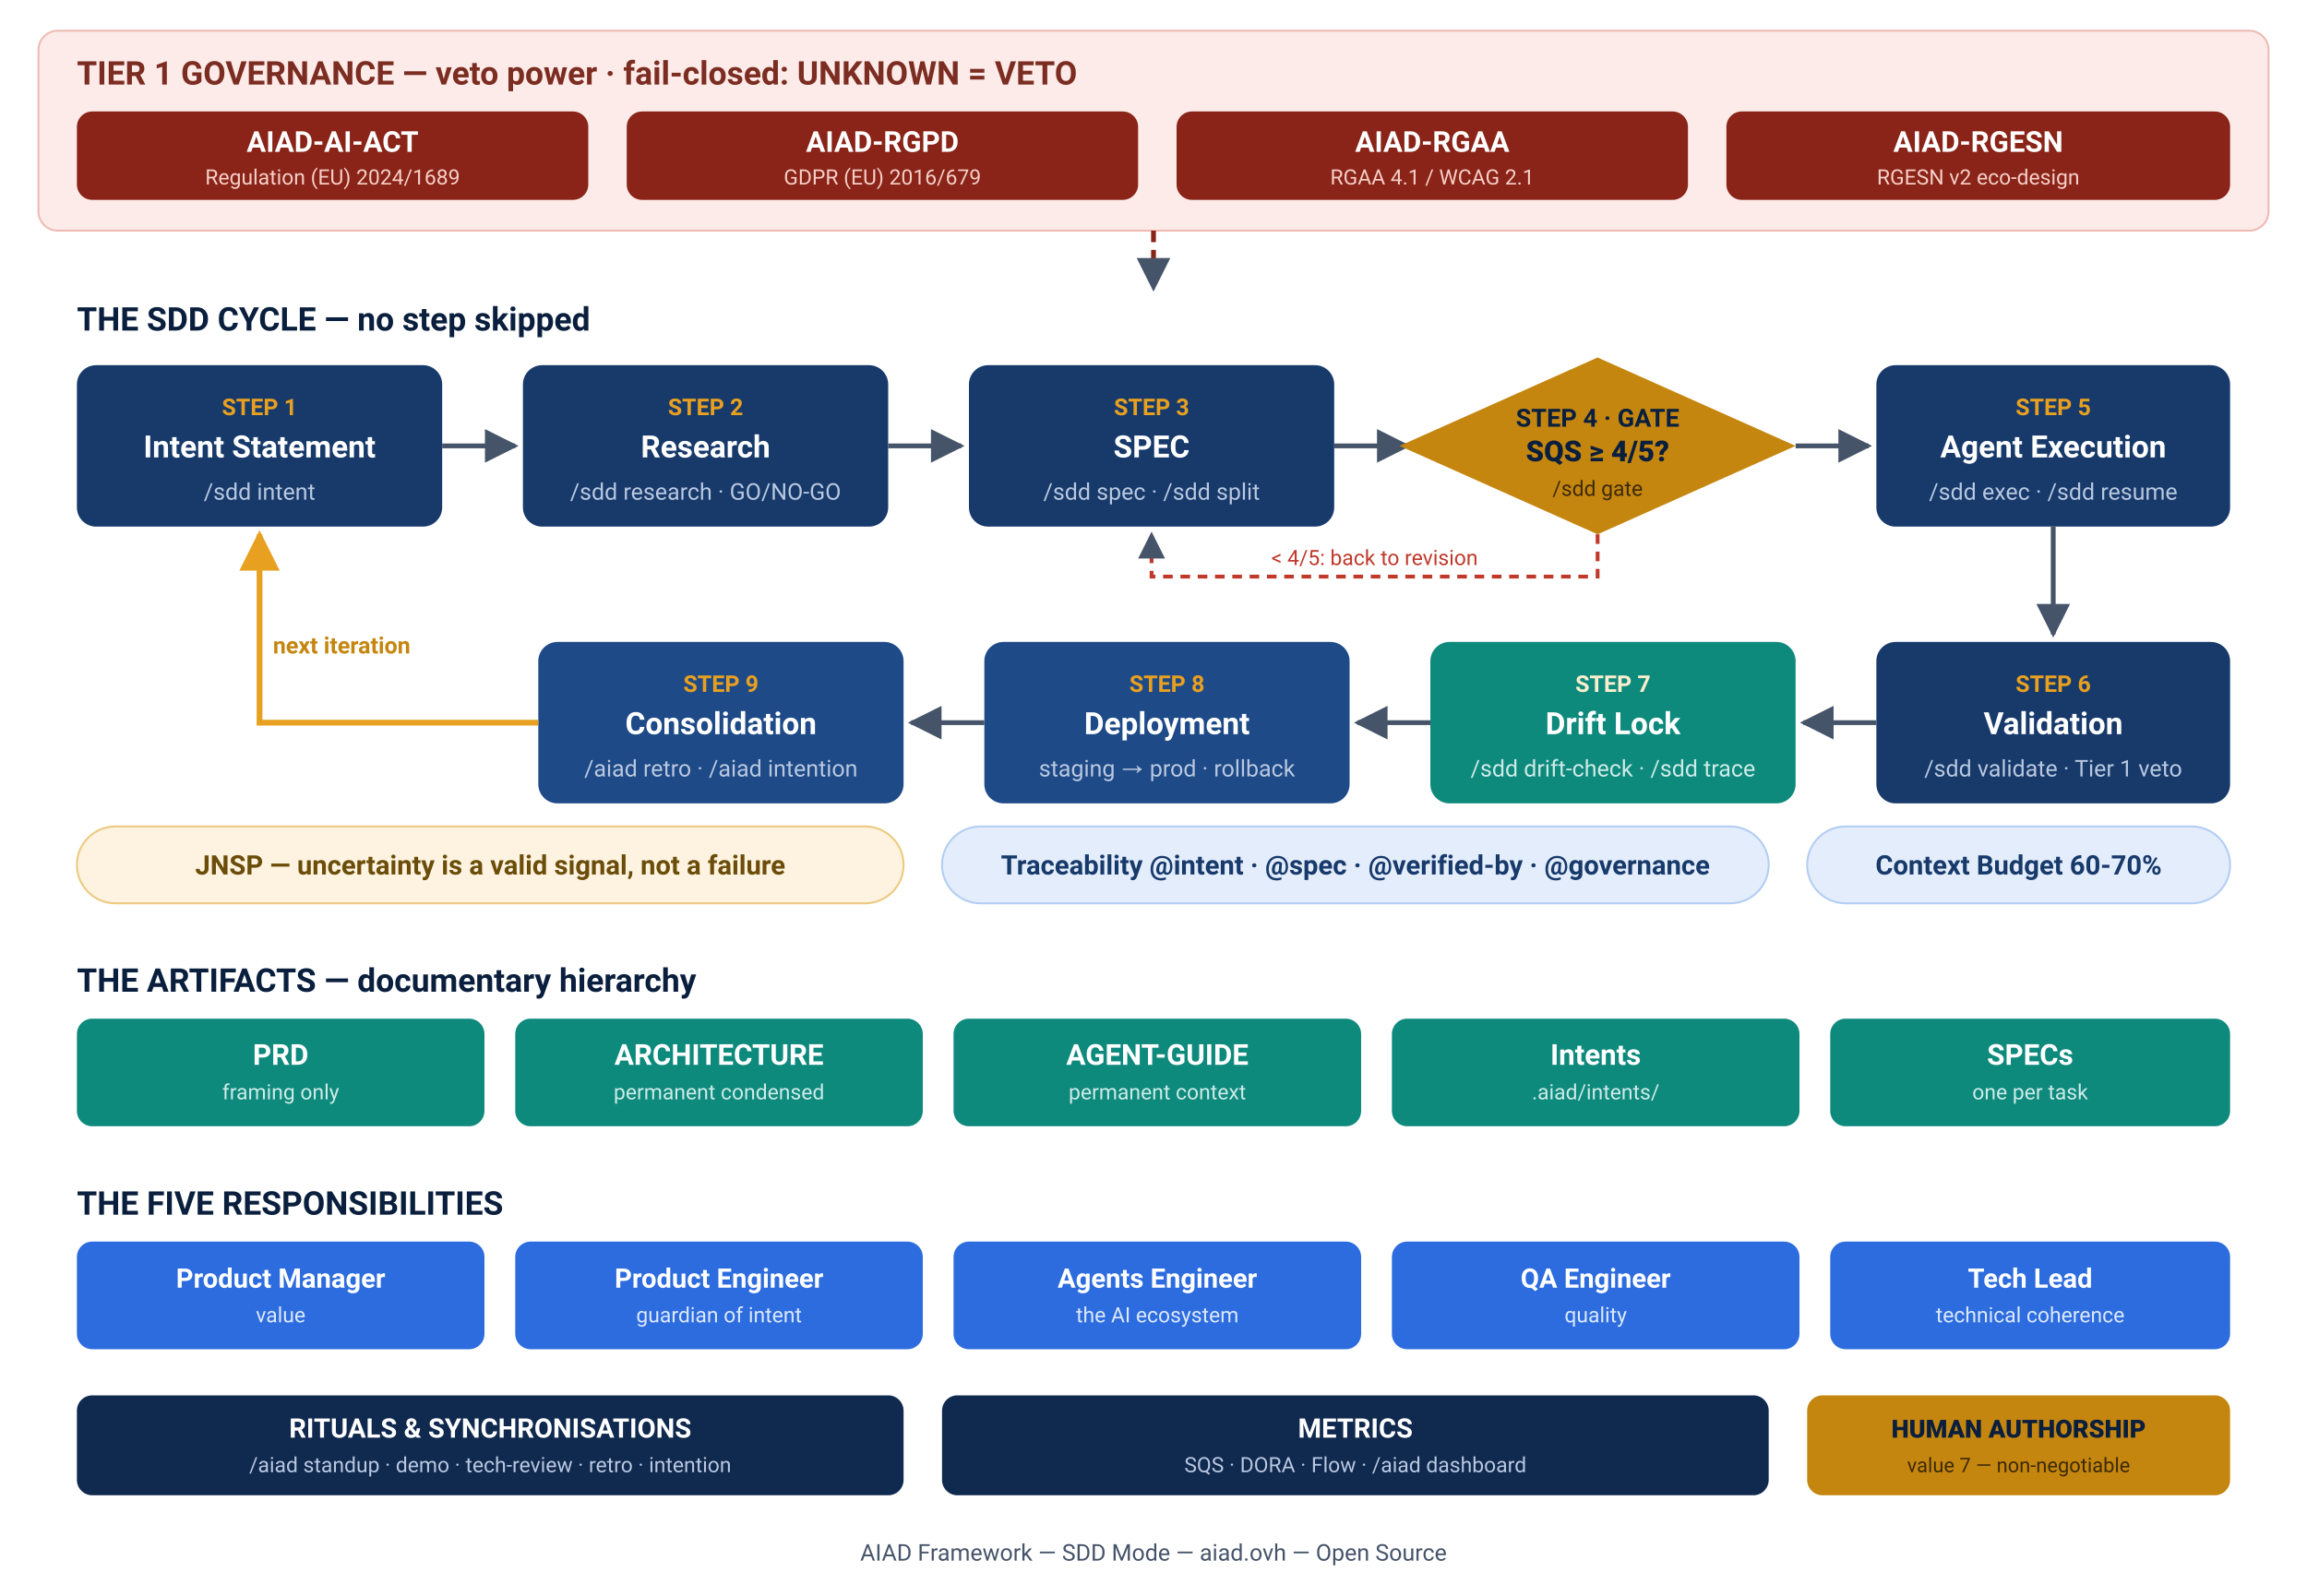
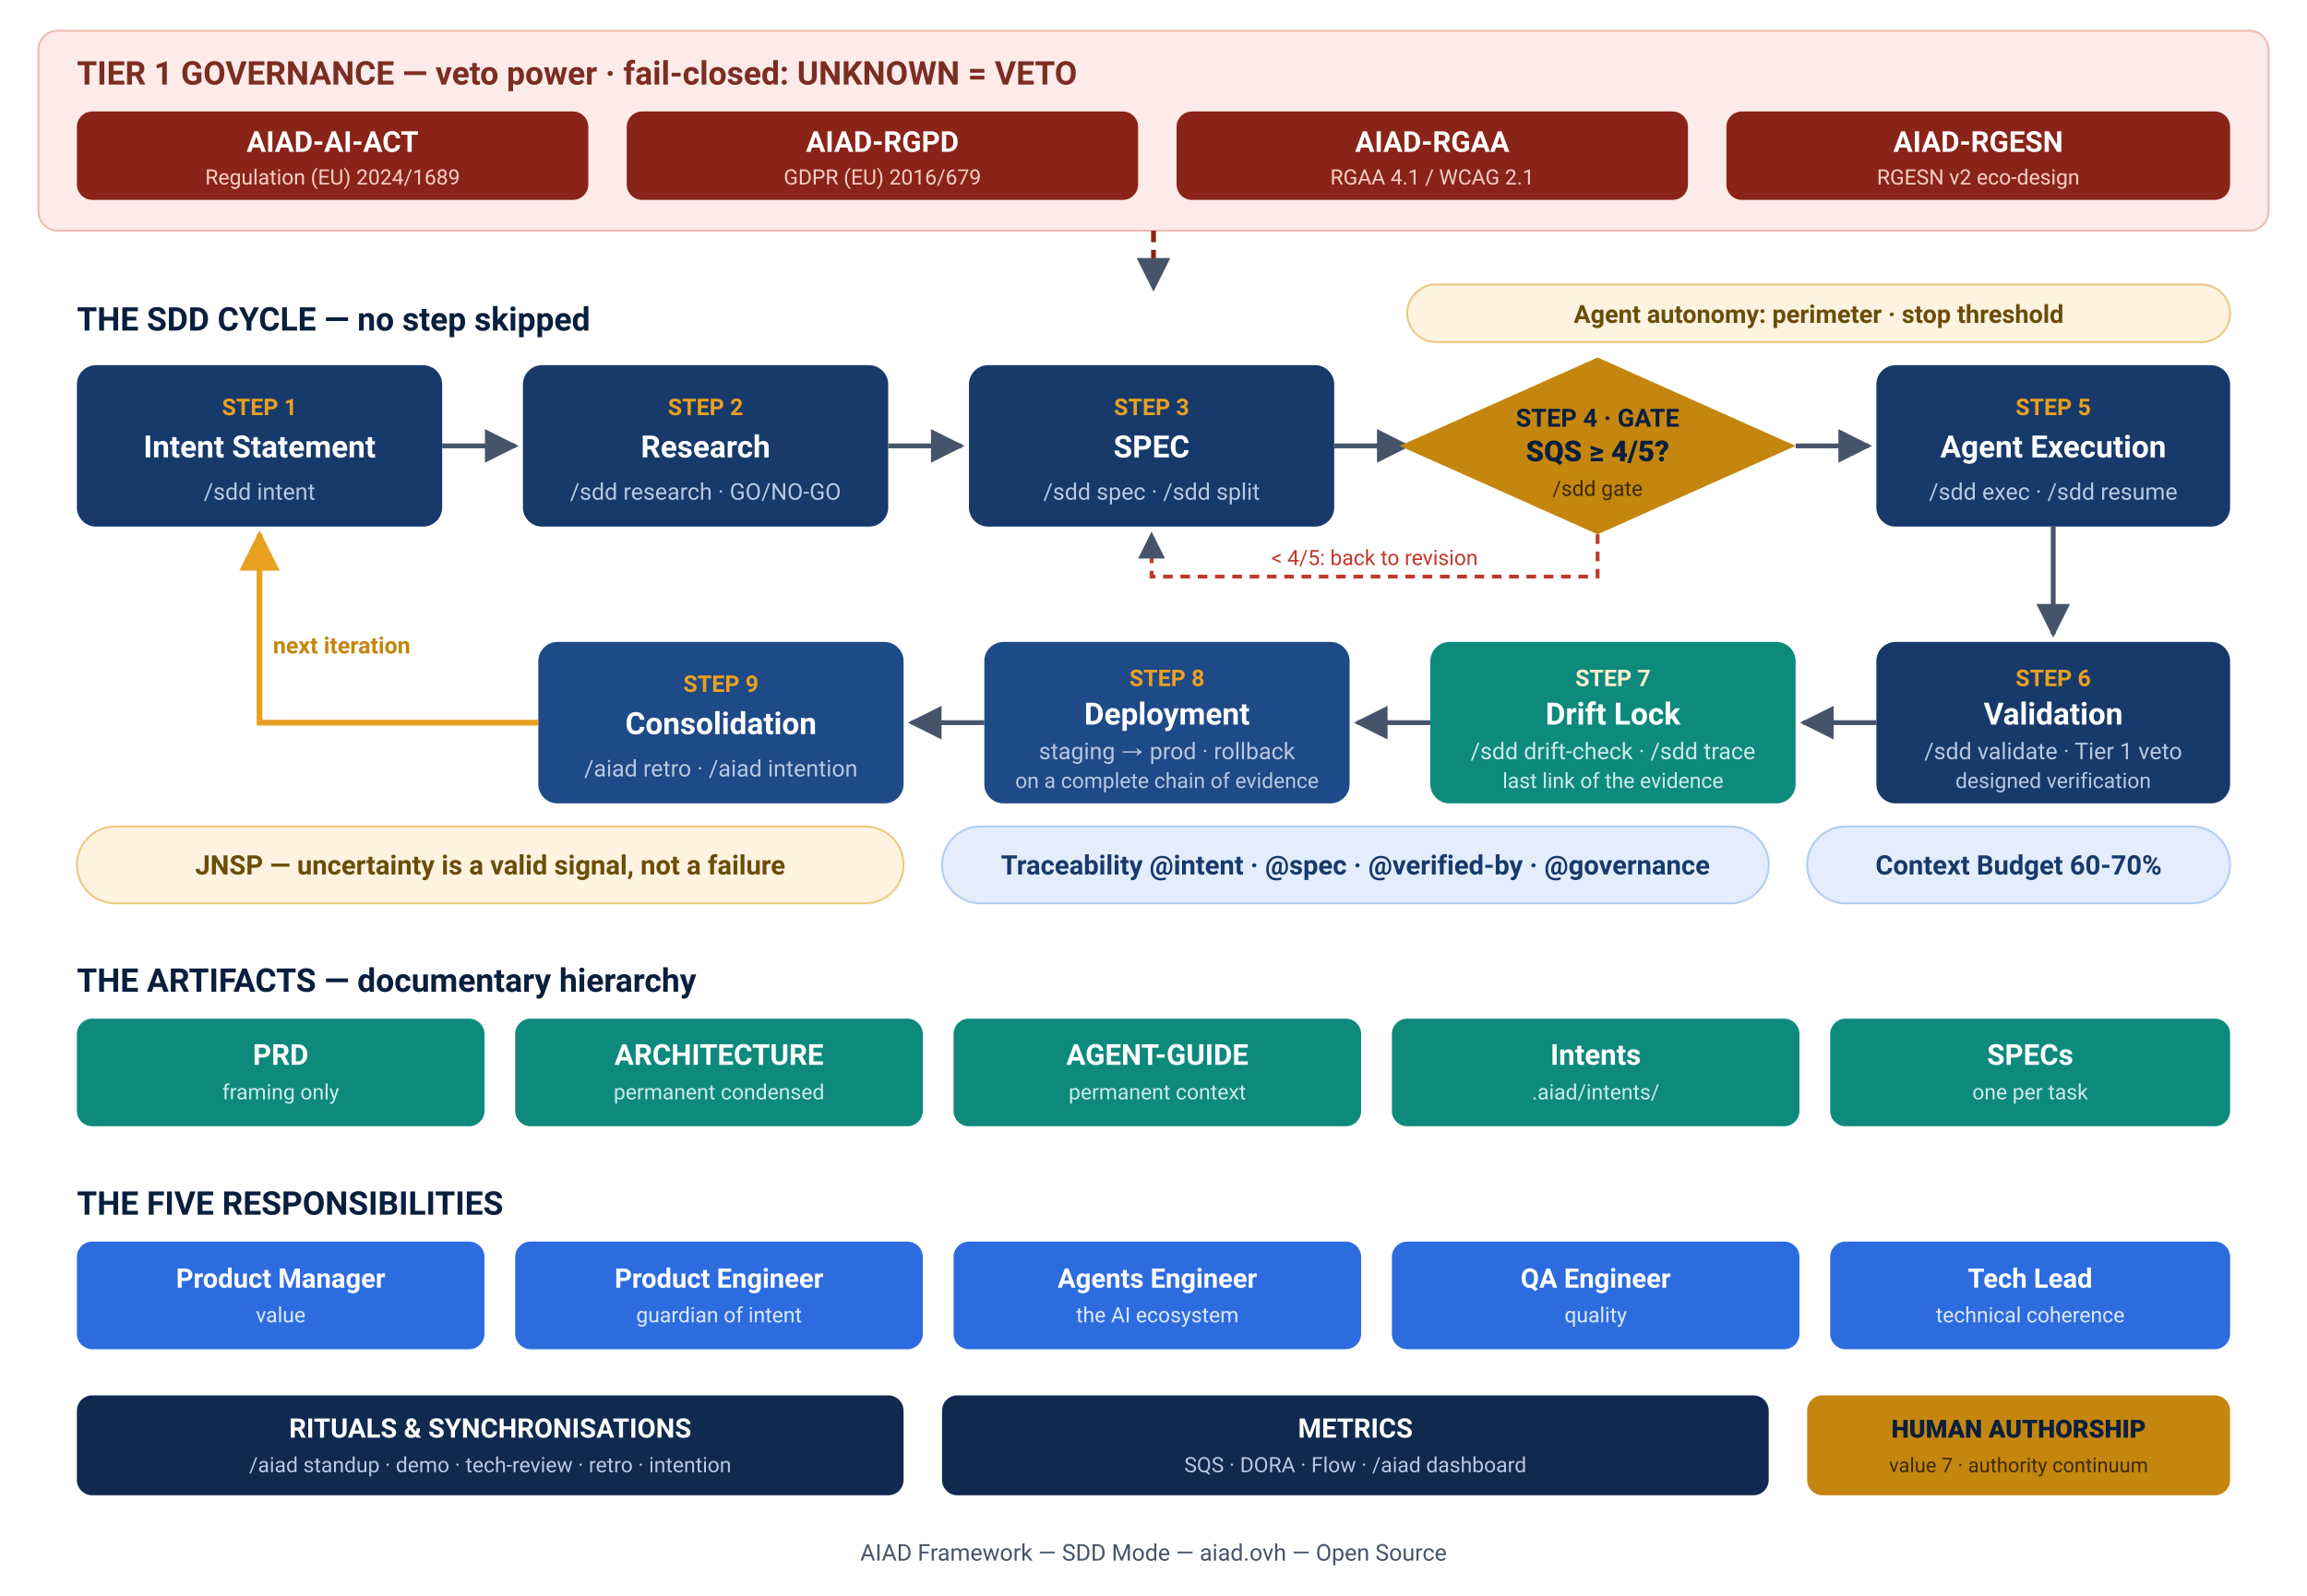
<svg xmlns="http://www.w3.org/2000/svg" viewBox="0 0 1200 830" width="1200" height="830" font-family="-apple-system, Segoe UI, Roboto, Helvetica, Arial, sans-serif" role="img" aria-labelledby="bp-title bp-desc">
  <rect x="-20" y="-20" width="1240" height="870" fill="#ffffff" />
  <defs>
    <marker id="arrow" viewBox="0 0 10 10" refX="9" refY="5" markerWidth="7" markerHeight="7" orient="auto-start-reverse">
      <path d="M0,0 L10,5 L0,10 z" fill="#46546a" />
    </marker>
    <marker id="arrow-gold" viewBox="0 0 10 10" refX="9" refY="5" markerWidth="7" markerHeight="7" orient="auto-start-reverse">
      <path d="M0,0 L10,5 L0,10 z" fill="#e8a020" />
    </marker>
  </defs>
  <rect x="20" y="16" width="1160" height="104" rx="10" fill="#fcebe8" stroke="#eebbb3" />
  <text x="40" y="44" font-size="17" font-weight="700" fill="#7c2d22">TIER 1 GOVERNANCE — veto power · fail-closed: UNKNOWN = VETO</text>
  <g class="bp-node">
    <rect x="40" y="58" width="266" height="46" rx="8" fill="#8a2418" />
    <text x="173" y="79" text-anchor="middle" font-size="15" font-weight="700" fill="#fff">AIAD-AI-ACT</text>
    <text x="173" y="96" text-anchor="middle" font-size="11" fill="#f6cfc8">Regulation (EU) 2024/1689</text>
  </g>
  <g class="bp-node">
    <rect x="326" y="58" width="266" height="46" rx="8" fill="#8a2418" />
    <text x="459" y="79" text-anchor="middle" font-size="15" font-weight="700" fill="#fff">AIAD-RGPD</text>
    <text x="459" y="96" text-anchor="middle" font-size="11" fill="#f6cfc8">GDPR (EU) 2016/679</text>
  </g>
  <g class="bp-node">
    <rect x="612" y="58" width="266" height="46" rx="8" fill="#8a2418" />
    <text x="745" y="79" text-anchor="middle" font-size="15" font-weight="700" fill="#fff">AIAD-RGAA</text>
    <text x="745" y="96" text-anchor="middle" font-size="11" fill="#f6cfc8">RGAA 4.1 / WCAG 2.1</text>
  </g>
  <g class="bp-node">
    <rect x="898" y="58" width="262" height="46" rx="8" fill="#8a2418" />
    <text x="1029" y="79" text-anchor="middle" font-size="15" font-weight="700" fill="#fff">AIAD-RGESN</text>
    <text x="1029" y="96" text-anchor="middle" font-size="11" fill="#f6cfc8">RGESN v2 eco-design</text>
  </g>
  <line x1="600" y1="120" x2="600" y2="150" stroke="#8a2418" stroke-width="2.5" stroke-dasharray="6 4" marker-end="url(#arrow)" />
  <text x="40" y="172" font-size="17" font-weight="700" fill="#0a1f3d">THE SDD CYCLE — no step skipped</text>
+   <g class="bp-node">
+     <rect x="732" y="148" width="428" height="30" rx="15" fill="#fdf3e0" stroke="#ecc97f" />
+     <text x="946" y="168" text-anchor="middle" font-size="13" font-weight="700" fill="#6b4d09">Agent autonomy: perimeter · stop threshold</text>
+   </g>
  <g class="bp-node">
    <rect x="40" y="190" width="190" height="84" rx="10" fill="#173a6b" />
    <text x="135" y="216" text-anchor="middle" font-size="12" font-weight="700" fill="#e8a020">STEP 1</text>
    <text x="135" y="238" text-anchor="middle" font-size="16" font-weight="700" fill="#fff">Intent Statement</text>
    <text x="135" y="260" text-anchor="middle" font-size="12" fill="#b9c8e0">/sdd intent</text>
  </g>
  <line x1="230" y1="232" x2="268" y2="232" stroke="#46546a" stroke-width="2.5" marker-end="url(#arrow)" />
  <g class="bp-node">
    <rect x="272" y="190" width="190" height="84" rx="10" fill="#173a6b" />
    <text x="367" y="216" text-anchor="middle" font-size="12" font-weight="700" fill="#e8a020">STEP 2</text>
    <text x="367" y="238" text-anchor="middle" font-size="16" font-weight="700" fill="#fff">Research</text>
    <text x="367" y="260" text-anchor="middle" font-size="12" fill="#b9c8e0">/sdd research · GO/NO-GO</text>
  </g>
  <line x1="462" y1="232" x2="500" y2="232" stroke="#46546a" stroke-width="2.5" marker-end="url(#arrow)" />
  <g class="bp-node">
    <rect x="504" y="190" width="190" height="84" rx="10" fill="#173a6b" />
    <text x="599" y="216" text-anchor="middle" font-size="12" font-weight="700" fill="#e8a020">STEP 3</text>
    <text x="599" y="238" text-anchor="middle" font-size="16" font-weight="700" fill="#fff">SPEC</text>
    <text x="599" y="260" text-anchor="middle" font-size="12" fill="#b9c8e0">/sdd spec · /sdd split</text>
  </g>
  <line x1="694" y1="232" x2="732" y2="232" stroke="#46546a" stroke-width="2.5" marker-end="url(#arrow)" />
  <g class="bp-node">
    <path class="shape" d="M831,186 L934,232 L831,278 L728,232 Z" fill="#c5860f" />
    <text x="831" y="222" text-anchor="middle" font-size="13" font-weight="700" fill="#0a1f3d">STEP 4 · GATE</text>
    <text x="831" y="240" text-anchor="middle" font-size="15" font-weight="800" fill="#0a1f3d">SQS ≥ 4/5?</text>
    <text x="831" y="258" text-anchor="middle" font-size="11" fill="#3d2a05">/sdd gate</text>
  </g>
  <line x1="934" y1="232" x2="972" y2="232" stroke="#46546a" stroke-width="2.5" marker-end="url(#arrow)" />
  <path d="M831,278 L831,300 L599,300 L599,278" fill="none" stroke="#c0392b" stroke-width="2" stroke-dasharray="5 4" marker-end="url(#arrow)" />
  <text x="715" y="294" text-anchor="middle" font-size="11" fill="#c0392b">&lt; 4/5: back to revision</text>
  <g class="bp-node">
    <rect x="976" y="190" width="184" height="84" rx="10" fill="#173a6b" />
    <text x="1068" y="216" text-anchor="middle" font-size="12" font-weight="700" fill="#e8a020">STEP 5</text>
    <text x="1068" y="238" text-anchor="middle" font-size="16" font-weight="700" fill="#fff">Agent Execution</text>
    <text x="1068" y="260" text-anchor="middle" font-size="12" fill="#b9c8e0">/sdd exec · /sdd resume</text>
  </g>
  <path d="M1068,274 L1068,330" fill="none" stroke="#46546a" stroke-width="2.5" marker-end="url(#arrow)" />
  <g class="bp-node">
    <rect x="976" y="334" width="184" height="84" rx="10" fill="#173a6b" />
-     <text x="1068" y="360" text-anchor="middle" font-size="12" font-weight="700" fill="#e8a020">STEP 6</text>
-     <text x="1068" y="382" text-anchor="middle" font-size="16" font-weight="700" fill="#fff">Validation</text>
-     <text x="1068" y="404" text-anchor="middle" font-size="12" fill="#b9c8e0">/sdd validate · Tier 1 veto</text>
+     <text x="1068" y="357" text-anchor="middle" font-size="12" font-weight="700" fill="#e8a020">STEP 6</text>
+     <text x="1068" y="377" text-anchor="middle" font-size="16" font-weight="700" fill="#fff">Validation</text>
+     <text x="1068" y="395" text-anchor="middle" font-size="12" fill="#b9c8e0">/sdd validate · Tier 1 veto</text>
+     <text x="1068" y="410" text-anchor="middle" font-size="11" fill="#b9c8e0">designed verification</text>
  </g>
  <line x1="976" y1="376" x2="938" y2="376" stroke="#46546a" stroke-width="2.5" marker-end="url(#arrow)" />
  <g class="bp-node">
    <rect x="744" y="334" width="190" height="84" rx="10" fill="#0e8a7d" />
-     <text x="839" y="360" text-anchor="middle" font-size="12" font-weight="700" fill="#fbeecd">STEP 7</text>
-     <text x="839" y="382" text-anchor="middle" font-size="16" font-weight="700" fill="#fff">Drift Lock</text>
-     <text x="839" y="404" text-anchor="middle" font-size="12" fill="#cdebe7">/sdd drift-check · /sdd trace</text>
+     <text x="839" y="357" text-anchor="middle" font-size="12" font-weight="700" fill="#fbeecd">STEP 7</text>
+     <text x="839" y="377" text-anchor="middle" font-size="16" font-weight="700" fill="#fff">Drift Lock</text>
+     <text x="839" y="395" text-anchor="middle" font-size="12" fill="#cdebe7">/sdd drift-check · /sdd trace</text>
+     <text x="839" y="410" text-anchor="middle" font-size="11" fill="#cdebe7">last link of the evidence</text>
  </g>
  <line x1="744" y1="376" x2="706" y2="376" stroke="#46546a" stroke-width="2.5" marker-end="url(#arrow)" />
  <g class="bp-node">
    <rect x="512" y="334" width="190" height="84" rx="10" fill="#1e4a87" />
-     <text x="607" y="360" text-anchor="middle" font-size="12" font-weight="700" fill="#e8a020">STEP 8</text>
-     <text x="607" y="382" text-anchor="middle" font-size="16" font-weight="700" fill="#fff">Deployment</text>
-     <text x="607" y="404" text-anchor="middle" font-size="12" fill="#b9c8e0">staging → prod · rollback</text>
+     <text x="607" y="357" text-anchor="middle" font-size="12" font-weight="700" fill="#e8a020">STEP 8</text>
+     <text x="607" y="377" text-anchor="middle" font-size="16" font-weight="700" fill="#fff">Deployment</text>
+     <text x="607" y="395" text-anchor="middle" font-size="12" fill="#b9c8e0">staging → prod · rollback</text>
+     <text x="607" y="410" text-anchor="middle" font-size="11" fill="#b9c8e0">on a complete chain of evidence</text>
  </g>
  <line x1="512" y1="376" x2="474" y2="376" stroke="#46546a" stroke-width="2.5" marker-end="url(#arrow)" />
  <g class="bp-node">
    <rect x="280" y="334" width="190" height="84" rx="10" fill="#1e4a87" />
    <text x="375" y="360" text-anchor="middle" font-size="12" font-weight="700" fill="#e8a020">STEP 9</text>
    <text x="375" y="382" text-anchor="middle" font-size="16" font-weight="700" fill="#fff">Consolidation</text>
    <text x="375" y="404" text-anchor="middle" font-size="12" fill="#b9c8e0">/aiad retro · /aiad intention</text>
  </g>
  <path d="M280,376 L135,376 L135,278" fill="none" stroke="#e8a020" stroke-width="3" marker-end="url(#arrow-gold)" />
  <text x="142" y="340" font-size="12" font-weight="600" fill="#c5860f">next iteration</text>
  <g class="bp-node">
    <rect x="40" y="430" width="430" height="40" rx="20" fill="#fdf3e0" stroke="#ecc97f" />
    <text x="255" y="455" text-anchor="middle" font-size="14" font-weight="700" fill="#6b4d09">JNSP — uncertainty is a valid signal, not a failure</text>
  </g>
  <g class="bp-node">
    <rect x="490" y="430" width="430" height="40" rx="20" fill="#e3edfb" stroke="#b3cdf3" />
    <text x="705" y="455" text-anchor="middle" font-size="14" font-weight="700" fill="#173a6b">Traceability @intent · @spec · @verified-by · @governance</text>
  </g>
  <g class="bp-node">
    <rect x="940" y="430" width="220" height="40" rx="20" fill="#e3edfb" stroke="#b3cdf3" />
    <text x="1050" y="455" text-anchor="middle" font-size="14" font-weight="700" fill="#173a6b">Context Budget 60-70%</text>
  </g>
  <text x="40" y="516" font-size="17" font-weight="700" fill="#0a1f3d">THE ARTIFACTS — documentary hierarchy</text>
  <g class="bp-node">
    <rect x="40" y="530" width="212" height="56" rx="8" fill="#0e8a7d" />
    <text x="146" y="554" text-anchor="middle" font-size="15" font-weight="700" fill="#fff">PRD</text>
    <text x="146" y="572" text-anchor="middle" font-size="11" fill="#cdebe7">framing only</text>
  </g>
  <g class="bp-node">
    <rect x="268" y="530" width="212" height="56" rx="8" fill="#0e8a7d" />
    <text x="374" y="554" text-anchor="middle" font-size="15" font-weight="700" fill="#fff">ARCHITECTURE</text>
    <text x="374" y="572" text-anchor="middle" font-size="11" fill="#cdebe7">permanent condensed</text>
  </g>
  <g class="bp-node">
    <rect x="496" y="530" width="212" height="56" rx="8" fill="#0e8a7d" />
    <text x="602" y="554" text-anchor="middle" font-size="15" font-weight="700" fill="#fff">AGENT-GUIDE</text>
    <text x="602" y="572" text-anchor="middle" font-size="11" fill="#cdebe7">permanent context</text>
  </g>
  <g class="bp-node">
    <rect x="724" y="530" width="212" height="56" rx="8" fill="#0e8a7d" />
    <text x="830" y="554" text-anchor="middle" font-size="15" font-weight="700" fill="#fff">Intents</text>
    <text x="830" y="572" text-anchor="middle" font-size="11" fill="#cdebe7">.aiad/intents/</text>
  </g>
  <g class="bp-node">
    <rect x="952" y="530" width="208" height="56" rx="8" fill="#0e8a7d" />
    <text x="1056" y="554" text-anchor="middle" font-size="15" font-weight="700" fill="#fff">SPECs</text>
    <text x="1056" y="572" text-anchor="middle" font-size="11" fill="#cdebe7">one per task</text>
  </g>
  <text x="40" y="632" font-size="17" font-weight="700" fill="#0a1f3d">THE FIVE RESPONSIBILITIES</text>
  <g class="bp-node">
    <rect x="40" y="646" width="212" height="56" rx="8" fill="#2d6cdf" />
    <text x="146" y="670" text-anchor="middle" font-size="14" font-weight="700" fill="#fff">Product Manager</text>
    <text x="146" y="688" text-anchor="middle" font-size="11" fill="#dce9fb">value</text>
  </g>
  <g class="bp-node">
    <rect x="268" y="646" width="212" height="56" rx="8" fill="#2d6cdf" />
    <text x="374" y="670" text-anchor="middle" font-size="14" font-weight="700" fill="#fff">Product Engineer</text>
    <text x="374" y="688" text-anchor="middle" font-size="11" fill="#dce9fb">guardian of intent</text>
  </g>
  <g class="bp-node">
    <rect x="496" y="646" width="212" height="56" rx="8" fill="#2d6cdf" />
    <text x="602" y="670" text-anchor="middle" font-size="14" font-weight="700" fill="#fff">Agents Engineer</text>
    <text x="602" y="688" text-anchor="middle" font-size="11" fill="#dce9fb">the AI ecosystem</text>
  </g>
  <g class="bp-node">
    <rect x="724" y="646" width="212" height="56" rx="8" fill="#2d6cdf" />
    <text x="830" y="670" text-anchor="middle" font-size="14" font-weight="700" fill="#fff">QA Engineer</text>
    <text x="830" y="688" text-anchor="middle" font-size="11" fill="#dce9fb">quality</text>
  </g>
  <g class="bp-node">
    <rect x="952" y="646" width="208" height="56" rx="8" fill="#2d6cdf" />
    <text x="1056" y="670" text-anchor="middle" font-size="14" font-weight="700" fill="#fff">Tech Lead</text>
    <text x="1056" y="688" text-anchor="middle" font-size="11" fill="#dce9fb">technical coherence</text>
  </g>
  <g class="bp-node">
    <rect x="40" y="726" width="430" height="52" rx="8" fill="#10294f" />
    <text x="255" y="748" text-anchor="middle" font-size="14" font-weight="700" fill="#fff">RITUALS &amp; SYNCHRONISATIONS</text>
    <text x="255" y="766" text-anchor="middle" font-size="11" fill="#b9c8e0">/aiad standup · demo · tech-review · retro · intention</text>
  </g>
  <g class="bp-node">
    <rect x="490" y="726" width="430" height="52" rx="8" fill="#10294f" />
    <text x="705" y="748" text-anchor="middle" font-size="14" font-weight="700" fill="#fff">METRICS</text>
    <text x="705" y="766" text-anchor="middle" font-size="11" fill="#b9c8e0">SQS · DORA · Flow · /aiad dashboard</text>
  </g>
  <g class="bp-node">
    <rect x="940" y="726" width="220" height="52" rx="8" fill="#c5860f" />
    <text x="1050" y="748" text-anchor="middle" font-size="13" font-weight="800" fill="#0a1f3d">HUMAN AUTHORSHIP</text>
-     <text x="1050" y="766" text-anchor="middle" font-size="10.5" fill="#3d2a05">value 7 — non-negotiable</text>
+     <text x="1050" y="766" text-anchor="middle" font-size="10.5" fill="#3d2a05">value 7 · authority continuum</text>
  </g>
  <text x="600" y="812" text-anchor="middle" font-size="12" fill="#46546a">AIAD Framework — SDD Mode — aiad.ovh — Open Source</text>
</svg>
